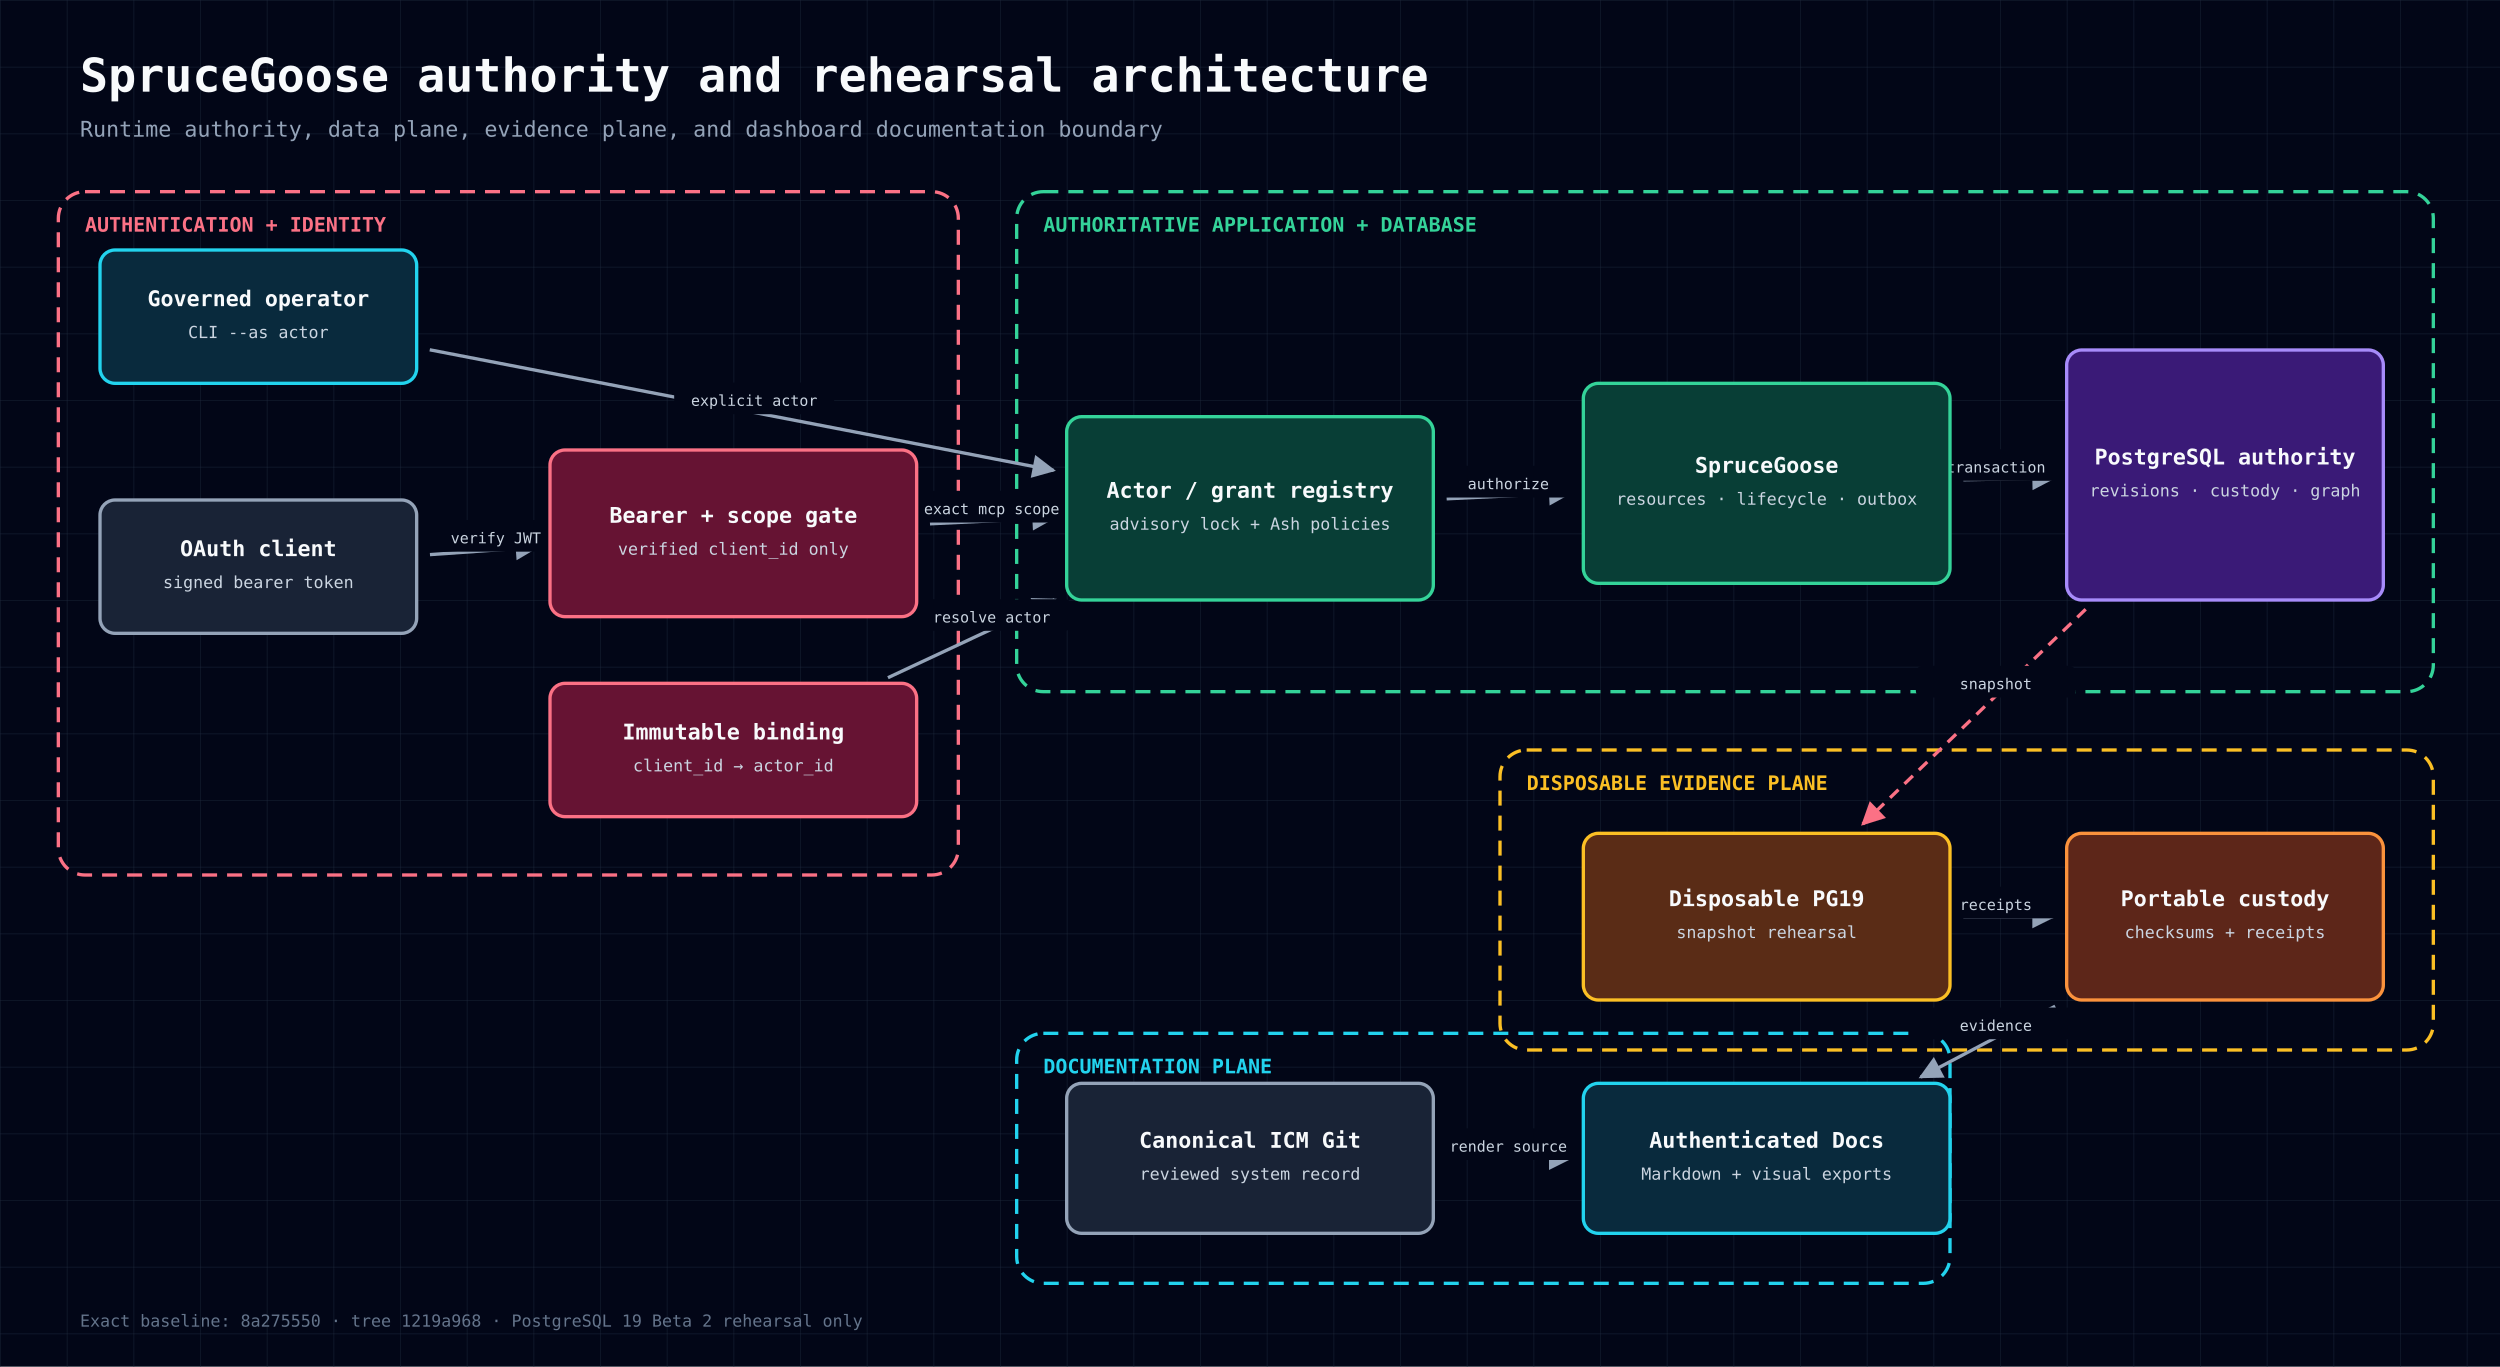
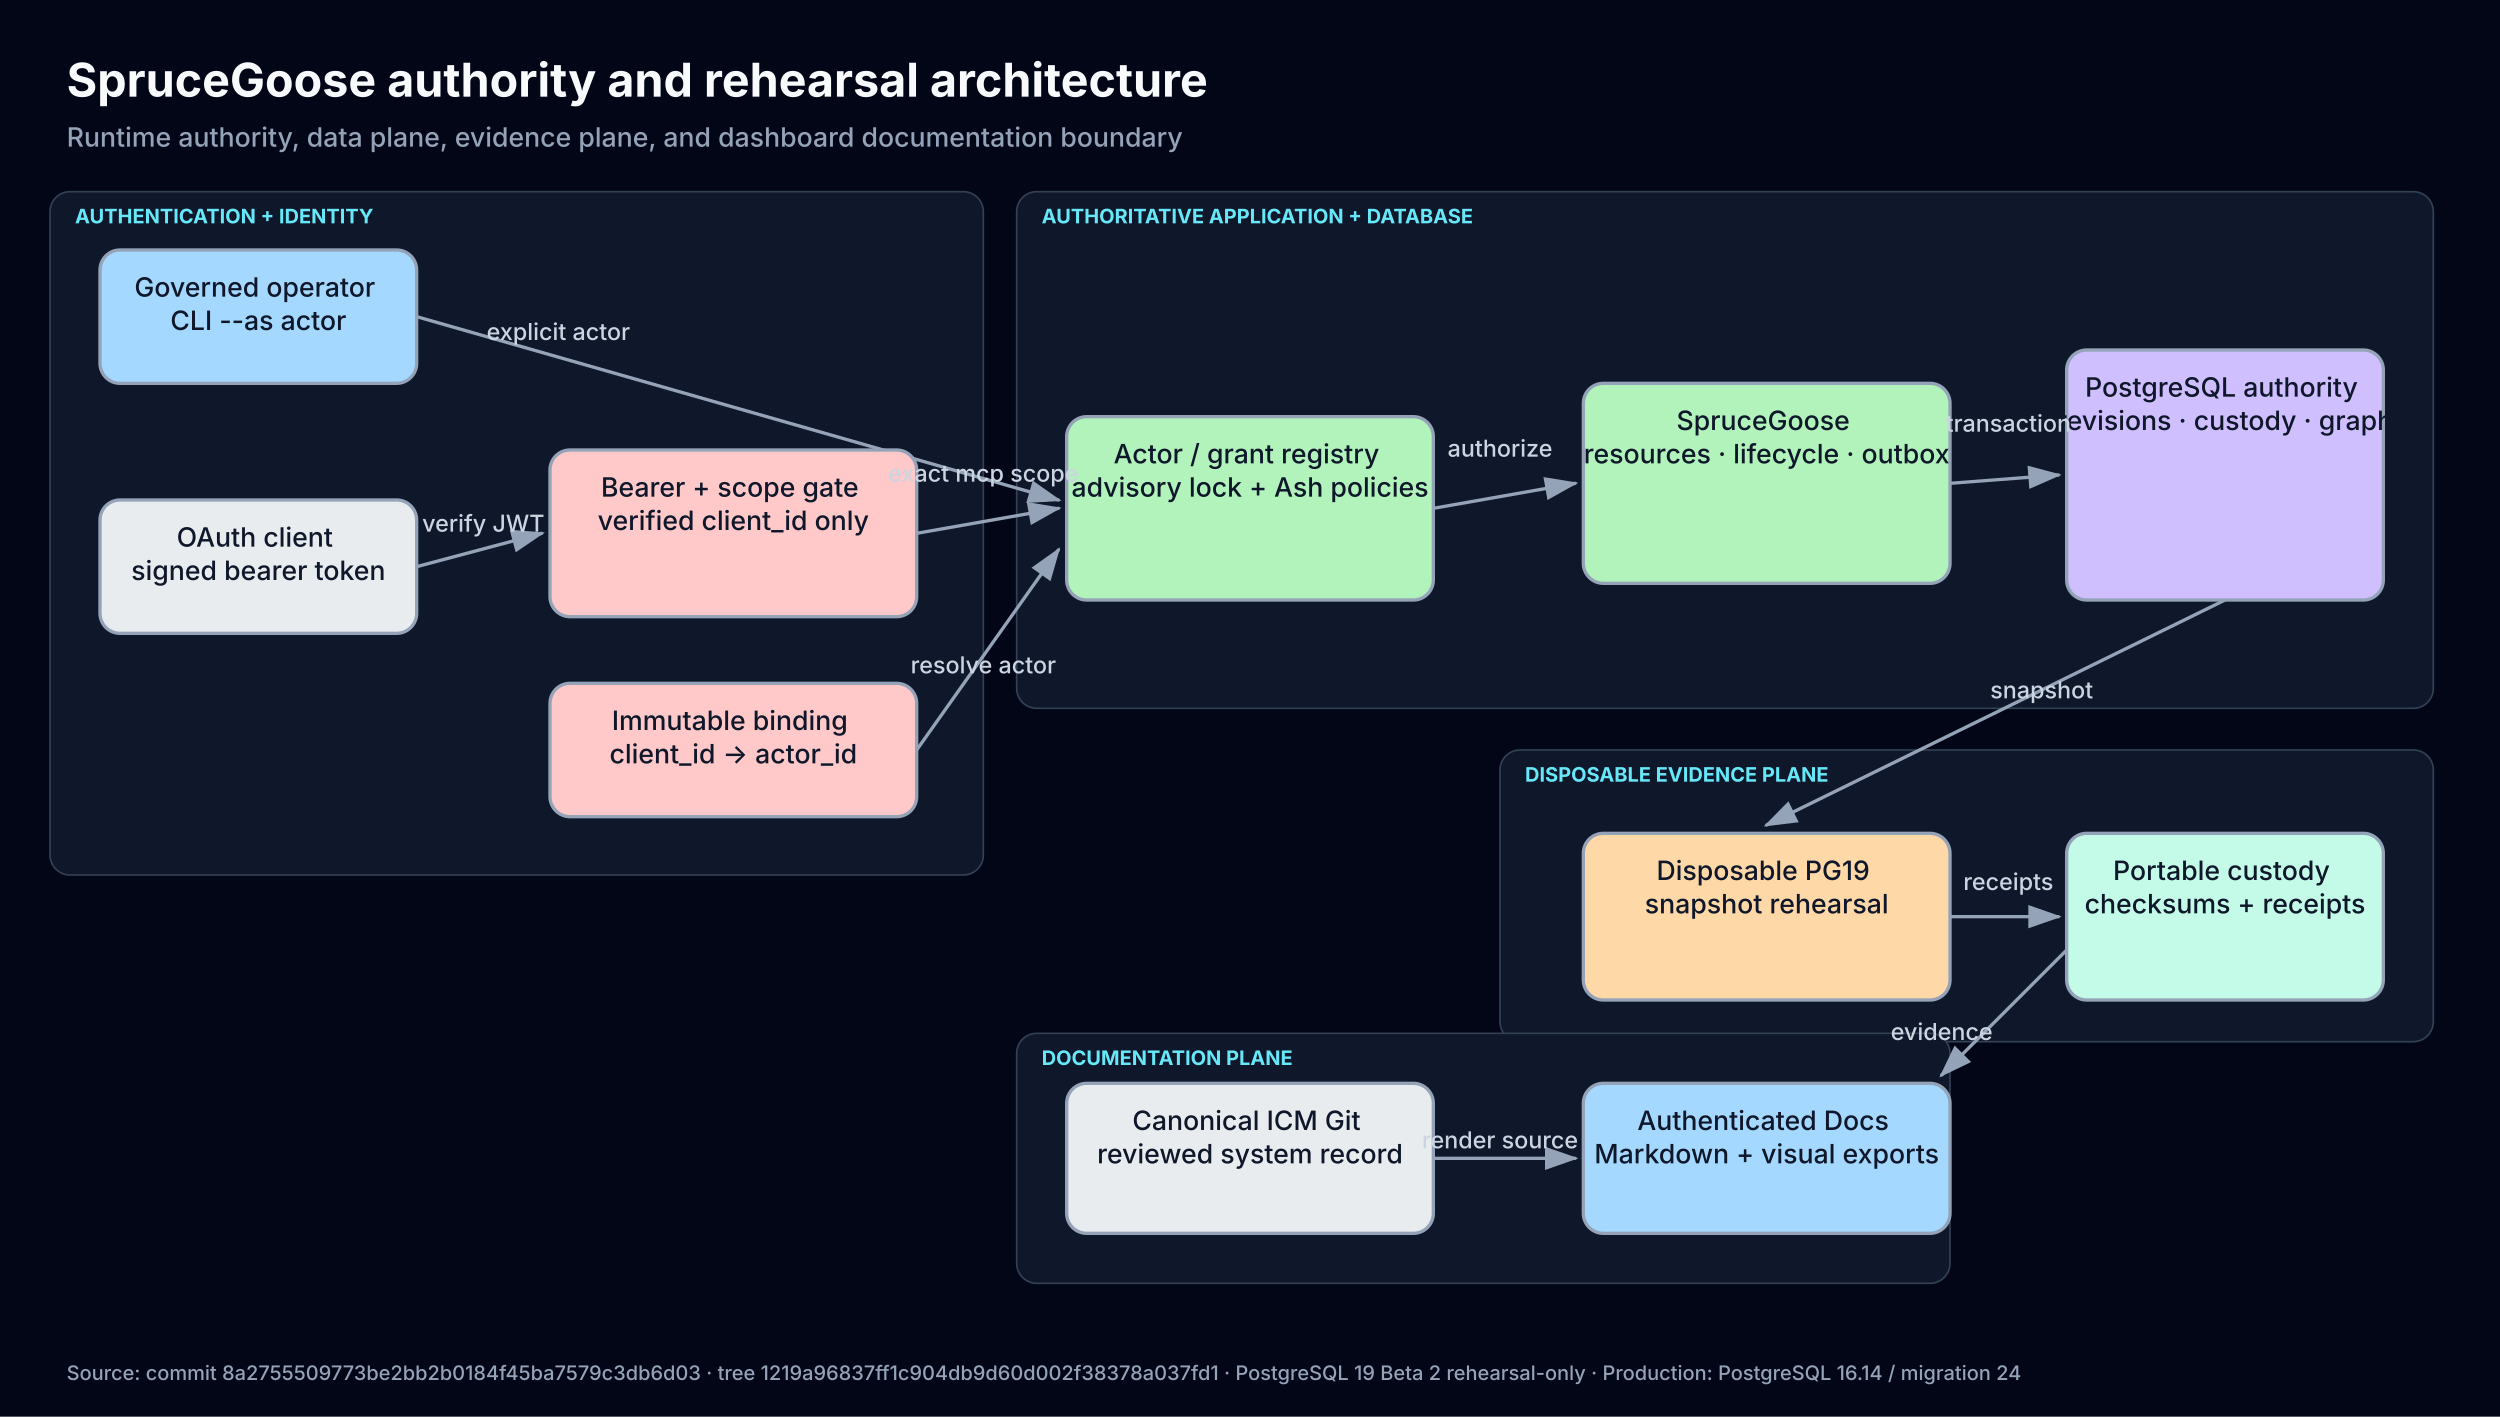
- <svg xmlns="http://www.w3.org/2000/svg" width="1500" height="820" viewBox="0 0 1500 820" role="img" aria-labelledby="title desc">
+ <svg xmlns="http://www.w3.org/2000/svg" width="1500" height="850" viewBox="0 0 1500 850" role="img" aria-labelledby="svg-title svg-desc">
+   <rect width="100%" height="100%" fill="#020617" />
  <defs>
-     <pattern id="grid" width="40" height="40" patternUnits="userSpaceOnUse">
-       <path d="M40 0H0V40" fill="none" stroke="#1e293b" stroke-width="0.5" />
-     </pattern>
-     <marker id="arrow" viewBox="0 0 10 10" refX="9" refY="5" markerWidth="7" markerHeight="7" orient="auto-start-reverse">
-       <path d="M0 0L10 5L0 10z" fill="#94a3b8" />
-     </marker>
-     <marker id="arrowRose" viewBox="0 0 10 10" refX="9" refY="5" markerWidth="7" markerHeight="7" orient="auto-start-reverse">
-       <path d="M0 0L10 5L0 10z" fill="#fb7185" />
+     <marker id="svg-arrowhead" markerWidth="10" markerHeight="7" refX="9" refY="3.5" orient="auto">
+       <polygon points="0 0, 10 3.5, 0 7" fill="#94a3b8" />
    </marker>
  </defs>
-   <rect width="1500" height="820" fill="#020617" />
-   <rect width="1500" height="820" fill="url(#grid)" />
-   <text x="48" y="55" fill="#f8fafc" font-family="ui-monospace,monospace" font-size="28" font-weight="700">SpruceGoose authority and rehearsal architecture</text>
-   <text x="48" y="82" fill="#94a3b8" font-family="ui-monospace,monospace" font-size="13">Runtime authority, data plane, evidence plane, and dashboard documentation boundary</text>
-   <rect x="35" y="115" width="540" height="410" rx="16" fill="none" stroke="#fb7185" stroke-width="2" stroke-dasharray="9 6" />
-   <text x="51" y="139" fill="#fb7185" font-family="ui-monospace,monospace" font-size="12" font-weight="700">AUTHENTICATION + IDENTITY</text>
-   <rect x="610" y="115" width="850" height="300" rx="16" fill="none" stroke="#34d399" stroke-width="2" stroke-dasharray="9 6" />
-   <text x="626" y="139" fill="#34d399" font-family="ui-monospace,monospace" font-size="12" font-weight="700">AUTHORITATIVE APPLICATION + DATABASE</text>
-   <rect x="900" y="450" width="560" height="180" rx="16" fill="none" stroke="#fbbf24" stroke-width="2" stroke-dasharray="9 6" />
-   <text x="916" y="474" fill="#fbbf24" font-family="ui-monospace,monospace" font-size="12" font-weight="700">DISPOSABLE EVIDENCE PLANE</text>
-   <rect x="610" y="620" width="560" height="150" rx="16" fill="none" stroke="#22d3ee" stroke-width="2" stroke-dasharray="9 6" />
-   <text x="626" y="644" fill="#22d3ee" font-family="ui-monospace,monospace" font-size="12" font-weight="700">DOCUMENTATION PLANE</text>
-   <path d="M257.85 209.88 L632.15 282.22" fill="none" stroke="#94a3b8" stroke-width="2" marker-end="url(#arrow)" />
-   <rect x="404.5" y="229.5" width="96" height="19" rx="4" fill="#020617" />
-   <text x="452.5" y="243.5" text-anchor="middle" fill="#cbd5e1" font-family="ui-monospace,monospace" font-size="9">explicit actor</text>
-   <path d="M257.98 332.77 L322.02 328.28" fill="none" stroke="#94a3b8" stroke-width="2" marker-end="url(#arrow)" />
-   <rect x="249.5" y="312" width="96" height="19" rx="4" fill="#020617" />
-   <text x="297.5" y="326" text-anchor="middle" fill="#cbd5e1" font-family="ui-monospace,monospace" font-size="9">verify JWT</text>
-   <path d="M557.99 314.29 L632.01 310.71" fill="none" stroke="#94a3b8" stroke-width="2" marker-end="url(#arrow)" />
-   <rect x="547" y="294.5" width="96" height="19" rx="4" fill="#020617" />
-   <text x="595" y="308.5" text-anchor="middle" fill="#cbd5e1" font-family="ui-monospace,monospace" font-size="9">exact mcp scope</text>
-   <path d="M532.76 406.61 L632.75 359.84" fill="none" stroke="#94a3b8" stroke-width="2" marker-end="url(#arrow)" />
-   <rect x="547" y="359.5" width="96" height="19" rx="4" fill="#020617" />
-   <text x="595" y="373.5" text-anchor="middle" fill="#cbd5e1" font-family="ui-monospace,monospace" font-size="9">resolve actor</text>
-   <path d="M867.99 299.29 L942.01 295.71" fill="none" stroke="#94a3b8" stroke-width="2" marker-end="url(#arrow)" />
-   <rect x="857" y="279.5" width="96" height="19" rx="4" fill="#020617" />
-   <text x="905" y="293.5" text-anchor="middle" fill="#cbd5e1" font-family="ui-monospace,monospace" font-size="9">authorize</text>
-   <path d="M1178 287.85 L1232 286.87" fill="none" stroke="#94a3b8" stroke-width="2" marker-end="url(#arrow)" />
-   <rect x="1149.5" y="269.5" width="96" height="19" rx="4" fill="#020617" />
-   <text x="1197.5" y="283.5" text-anchor="middle" fill="#cbd5e1" font-family="ui-monospace,monospace" font-size="9">transaction</text>
-   <path d="M1251.41 365.55 L1117.65 494.45" fill="none" stroke="#fb7185" stroke-width="2" stroke-dasharray="7 5" marker-end="url(#arrowRose)" />
-   <rect x="1149.5" y="399.5" width="96" height="19" rx="4" fill="#020617" />
-   <text x="1197.5" y="413.5" text-anchor="middle" fill="#cbd5e1" font-family="ui-monospace,monospace" font-size="9">snapshot</text>
-   <path d="M1178 550 L1232 550" fill="none" stroke="#94a3b8" stroke-width="2" marker-end="url(#arrow)" />
-   <rect x="1149.5" y="532" width="96" height="19" rx="4" fill="#020617" />
-   <text x="1197.5" y="546" text-anchor="middle" fill="#cbd5e1" font-family="ui-monospace,monospace" font-size="9">receipts</text>
-   <path d="M1233.1 603.73 L1152.42 646.27" fill="none" stroke="#94a3b8" stroke-width="2" marker-end="url(#arrow)" />
-   <rect x="1149.5" y="604.5" width="96" height="19" rx="4" fill="#020617" />
-   <text x="1197.5" y="618.5" text-anchor="middle" fill="#cbd5e1" font-family="ui-monospace,monospace" font-size="9">evidence</text>
-   <path d="M868 695 L942 695" fill="none" stroke="#94a3b8" stroke-width="2" marker-end="url(#arrow)" />
-   <rect x="857" y="677" width="96" height="19" rx="4" fill="#020617" />
-   <text x="905" y="691" text-anchor="middle" fill="#cbd5e1" font-family="ui-monospace,monospace" font-size="9">render source</text>
-   <rect x="60" y="150" width="190" height="80" rx="9" fill="#0f172a" />
-   <rect x="60" y="150" width="190" height="80" rx="9" fill="#083344" fill-opacity=".72" stroke="#22d3ee" stroke-width="2" />
-   <text x="155" y="180" text-anchor="middle" dominant-baseline="middle" fill="#f8fafc" font-family="ui-monospace,monospace" font-size="13" font-weight="700">Governed operator</text>
-   <text x="155" y="200" text-anchor="middle" dominant-baseline="middle" fill="#cbd5e1" font-family="ui-monospace,monospace" font-size="10" font-weight="400">CLI --as actor</text>
-   <rect x="60" y="300" width="190" height="80" rx="9" fill="#0f172a" />
-   <rect x="60" y="300" width="190" height="80" rx="9" fill="#1e293b" fill-opacity=".72" stroke="#94a3b8" stroke-width="2" />
-   <text x="155" y="330" text-anchor="middle" dominant-baseline="middle" fill="#f8fafc" font-family="ui-monospace,monospace" font-size="13" font-weight="700">OAuth client</text>
-   <text x="155" y="350" text-anchor="middle" dominant-baseline="middle" fill="#cbd5e1" font-family="ui-monospace,monospace" font-size="10" font-weight="400">signed bearer token</text>
-   <rect x="330" y="270" width="220" height="100" rx="9" fill="#0f172a" />
-   <rect x="330" y="270" width="220" height="100" rx="9" fill="#881337" fill-opacity=".72" stroke="#fb7185" stroke-width="2" />
-   <text x="440" y="310" text-anchor="middle" dominant-baseline="middle" fill="#f8fafc" font-family="ui-monospace,monospace" font-size="13" font-weight="700">Bearer + scope gate</text>
-   <text x="440" y="330" text-anchor="middle" dominant-baseline="middle" fill="#cbd5e1" font-family="ui-monospace,monospace" font-size="10" font-weight="400">verified client_id only</text>
-   <rect x="330" y="410" width="220" height="80" rx="9" fill="#0f172a" />
-   <rect x="330" y="410" width="220" height="80" rx="9" fill="#881337" fill-opacity=".72" stroke="#fb7185" stroke-width="2" />
-   <text x="440" y="440" text-anchor="middle" dominant-baseline="middle" fill="#f8fafc" font-family="ui-monospace,monospace" font-size="13" font-weight="700">Immutable binding</text>
-   <text x="440" y="460" text-anchor="middle" dominant-baseline="middle" fill="#cbd5e1" font-family="ui-monospace,monospace" font-size="10" font-weight="400">client_id → actor_id</text>
-   <rect x="640" y="250" width="220" height="110" rx="9" fill="#0f172a" />
-   <rect x="640" y="250" width="220" height="110" rx="9" fill="#064e3b" fill-opacity=".72" stroke="#34d399" stroke-width="2" />
-   <text x="750" y="295" text-anchor="middle" dominant-baseline="middle" fill="#f8fafc" font-family="ui-monospace,monospace" font-size="13" font-weight="700">Actor / grant registry</text>
-   <text x="750" y="315" text-anchor="middle" dominant-baseline="middle" fill="#cbd5e1" font-family="ui-monospace,monospace" font-size="10" font-weight="400">advisory lock + Ash policies</text>
-   <rect x="950" y="230" width="220" height="120" rx="9" fill="#0f172a" />
-   <rect x="950" y="230" width="220" height="120" rx="9" fill="#064e3b" fill-opacity=".72" stroke="#34d399" stroke-width="2" />
-   <text x="1060" y="280" text-anchor="middle" dominant-baseline="middle" fill="#f8fafc" font-family="ui-monospace,monospace" font-size="13" font-weight="700">SpruceGoose</text>
-   <text x="1060" y="300" text-anchor="middle" dominant-baseline="middle" fill="#cbd5e1" font-family="ui-monospace,monospace" font-size="10" font-weight="400">resources · lifecycle · outbox</text>
-   <rect x="1240" y="210" width="190" height="150" rx="9" fill="#0f172a" />
-   <rect x="1240" y="210" width="190" height="150" rx="9" fill="#4c1d95" fill-opacity=".72" stroke="#a78bfa" stroke-width="2" />
-   <text x="1335" y="275" text-anchor="middle" dominant-baseline="middle" fill="#f8fafc" font-family="ui-monospace,monospace" font-size="13" font-weight="700">PostgreSQL authority</text>
-   <text x="1335" y="295" text-anchor="middle" dominant-baseline="middle" fill="#cbd5e1" font-family="ui-monospace,monospace" font-size="10" font-weight="400">revisions · custody · graph</text>
-   <rect x="950" y="500" width="220" height="100" rx="9" fill="#0f172a" />
-   <rect x="950" y="500" width="220" height="100" rx="9" fill="#78350f" fill-opacity=".72" stroke="#fbbf24" stroke-width="2" />
-   <text x="1060" y="540" text-anchor="middle" dominant-baseline="middle" fill="#f8fafc" font-family="ui-monospace,monospace" font-size="13" font-weight="700">Disposable PG19</text>
-   <text x="1060" y="560" text-anchor="middle" dominant-baseline="middle" fill="#cbd5e1" font-family="ui-monospace,monospace" font-size="10" font-weight="400">snapshot rehearsal</text>
-   <rect x="1240" y="500" width="190" height="100" rx="9" fill="#0f172a" />
-   <rect x="1240" y="500" width="190" height="100" rx="9" fill="#7c2d12" fill-opacity=".72" stroke="#fb923c" stroke-width="2" />
-   <text x="1335" y="540" text-anchor="middle" dominant-baseline="middle" fill="#f8fafc" font-family="ui-monospace,monospace" font-size="13" font-weight="700">Portable custody</text>
-   <text x="1335" y="560" text-anchor="middle" dominant-baseline="middle" fill="#cbd5e1" font-family="ui-monospace,monospace" font-size="10" font-weight="400">checksums + receipts</text>
-   <rect x="640" y="650" width="220" height="90" rx="9" fill="#0f172a" />
-   <rect x="640" y="650" width="220" height="90" rx="9" fill="#1e293b" fill-opacity=".72" stroke="#94a3b8" stroke-width="2" />
-   <text x="750" y="685" text-anchor="middle" dominant-baseline="middle" fill="#f8fafc" font-family="ui-monospace,monospace" font-size="13" font-weight="700">Canonical ICM Git</text>
-   <text x="750" y="705" text-anchor="middle" dominant-baseline="middle" fill="#cbd5e1" font-family="ui-monospace,monospace" font-size="10" font-weight="400">reviewed system record</text>
-   <rect x="950" y="650" width="220" height="90" rx="9" fill="#0f172a" />
-   <rect x="950" y="650" width="220" height="90" rx="9" fill="#083344" fill-opacity=".72" stroke="#22d3ee" stroke-width="2" />
-   <text x="1060" y="685" text-anchor="middle" dominant-baseline="middle" fill="#f8fafc" font-family="ui-monospace,monospace" font-size="13" font-weight="700">Authenticated Docs</text>
-   <text x="1060" y="705" text-anchor="middle" dominant-baseline="middle" fill="#cbd5e1" font-family="ui-monospace,monospace" font-size="10" font-weight="400">Markdown + visual exports</text>
-   <text x="48" y="796" fill="#64748b" font-family="ui-monospace,monospace" font-size="10">Exact baseline: 8a275550 · tree 1219a968 · PostgreSQL 19 Beta 2 rehearsal only</text>
+   <rect id="scene-section_0" x="30" y="115" width="560" height="410" rx="12" fill="#0f172a" stroke="#334155" stroke-width="1" opacity="1" />
+   <rect id="scene-section_1" x="610" y="115" width="850" height="310" rx="12" fill="#0f172a" stroke="#334155" stroke-width="1" opacity="1" />
+   <rect id="scene-section_2" x="900" y="450" width="560" height="175" rx="12" fill="#0f172a" stroke="#334155" stroke-width="1" opacity="1" />
+   <rect id="scene-section_3" x="610" y="620" width="560" height="150" rx="12" fill="#0f172a" stroke="#334155" stroke-width="1" opacity="1" />
+   <polyline id="scene-a0" points="250,190 635,300" fill="none" stroke="#94a3b8" stroke-width="2" stroke-linecap="round" stroke-linejoin="round" marker-end="url(#svg-arrowhead)" opacity="1" />
+   <polyline id="scene-a1" points="250,340 325,320" fill="none" stroke="#94a3b8" stroke-width="2" stroke-linecap="round" stroke-linejoin="round" marker-end="url(#svg-arrowhead)" opacity="1" />
+   <polyline id="scene-a2" points="550,320 635,305" fill="none" stroke="#94a3b8" stroke-width="2" stroke-linecap="round" stroke-linejoin="round" marker-end="url(#svg-arrowhead)" opacity="1" />
+   <polyline id="scene-a3" points="550,450 635,330" fill="none" stroke="#94a3b8" stroke-width="2" stroke-linecap="round" stroke-linejoin="round" marker-end="url(#svg-arrowhead)" opacity="1" />
+   <polyline id="scene-a4" points="860,305 945,290" fill="none" stroke="#94a3b8" stroke-width="2" stroke-linecap="round" stroke-linejoin="round" marker-end="url(#svg-arrowhead)" opacity="1" />
+   <polyline id="scene-a5" points="1170,290 1235,285" fill="none" stroke="#94a3b8" stroke-width="2" stroke-linecap="round" stroke-linejoin="round" marker-end="url(#svg-arrowhead)" opacity="1" />
+   <polyline id="scene-a6" points="1335,360 1060,495" fill="none" stroke="#94a3b8" stroke-width="2" stroke-linecap="round" stroke-linejoin="round" marker-end="url(#svg-arrowhead)" opacity="1" />
+   <polyline id="scene-a7" points="1170,550 1235,550" fill="none" stroke="#94a3b8" stroke-width="2" stroke-linecap="round" stroke-linejoin="round" marker-end="url(#svg-arrowhead)" opacity="1" />
+   <polyline id="scene-a8" points="1240,570 1165,645" fill="none" stroke="#94a3b8" stroke-width="2" stroke-linecap="round" stroke-linejoin="round" marker-end="url(#svg-arrowhead)" opacity="1" />
+   <polyline id="scene-a9" points="860,695 945,695" fill="none" stroke="#94a3b8" stroke-width="2" stroke-linecap="round" stroke-linejoin="round" marker-end="url(#svg-arrowhead)" opacity="1" />
+   <rect id="scene-r_operator" x="60" y="150" width="190" height="80" rx="12" fill="#a5d8ff" stroke="#94a3b8" stroke-width="2" opacity="1" />
+   <rect id="scene-r_oauth" x="60" y="300" width="190" height="80" rx="12" fill="#e9ecef" stroke="#94a3b8" stroke-width="2" opacity="1" />
+   <rect id="scene-r_scope" x="330" y="270" width="220" height="100" rx="12" fill="#ffc9c9" stroke="#94a3b8" stroke-width="2" opacity="1" />
+   <rect id="scene-r_binding" x="330" y="410" width="220" height="80" rx="12" fill="#ffc9c9" stroke="#94a3b8" stroke-width="2" opacity="1" />
+   <rect id="scene-r_authz" x="640" y="250" width="220" height="110" rx="12" fill="#b2f2bb" stroke="#94a3b8" stroke-width="2" opacity="1" />
+   <rect id="scene-r_app" x="950" y="230" width="220" height="120" rx="12" fill="#b2f2bb" stroke="#94a3b8" stroke-width="2" opacity="1" />
+   <rect id="scene-r_pg" x="1240" y="210" width="190" height="150" rx="12" fill="#d0bfff" stroke="#94a3b8" stroke-width="2" opacity="1" />
+   <rect id="scene-r_rehearsal" x="950" y="500" width="220" height="100" rx="12" fill="#ffd8a8" stroke="#94a3b8" stroke-width="2" opacity="1" />
+   <rect id="scene-r_evidence" x="1240" y="500" width="190" height="100" rx="12" fill="#c3fae8" stroke="#94a3b8" stroke-width="2" opacity="1" />
+   <rect id="scene-r_icm" x="640" y="650" width="220" height="90" rx="12" fill="#e9ecef" stroke="#94a3b8" stroke-width="2" opacity="1" />
+   <rect id="scene-r_dashboard" x="950" y="650" width="220" height="90" rx="12" fill="#a5d8ff" stroke="#94a3b8" stroke-width="2" opacity="1" />
+   <text id="scene-title" x="40" y="30" fill="#f8fafc" font-family="Inter, ui-sans-serif, system-ui, sans-serif" font-size="28" font-weight="700" text-anchor="start" opacity="1">
+     <tspan x="40" dy="28">SpruceGoose authority and rehearsal architecture</tspan>
+   </text>
+   <text id="scene-subtitle" x="40" y="72" fill="#94a3b8" font-family="Inter, ui-sans-serif, system-ui, sans-serif" font-size="16" font-weight="500" text-anchor="start" opacity="1">
+     <tspan x="40" dy="16">Runtime authority, data plane, evidence plane, and dashboard documentation boundary</tspan>
+   </text>
+   <text id="scene-section_label_0" x="45" y="122" fill="#67e8f9" font-family="Inter, ui-sans-serif, system-ui, sans-serif" font-size="12" font-weight="700" text-anchor="start" opacity="1">
+     <tspan x="45" dy="12">AUTHENTICATION + IDENTITY</tspan>
+   </text>
+   <text id="scene-section_label_1" x="625" y="122" fill="#67e8f9" font-family="Inter, ui-sans-serif, system-ui, sans-serif" font-size="12" font-weight="700" text-anchor="start" opacity="1">
+     <tspan x="625" dy="12">AUTHORITATIVE APPLICATION + DATABASE</tspan>
+   </text>
+   <text id="scene-section_label_2" x="915" y="457" fill="#67e8f9" font-family="Inter, ui-sans-serif, system-ui, sans-serif" font-size="12" font-weight="700" text-anchor="start" opacity="1">
+     <tspan x="915" dy="12">DISPOSABLE EVIDENCE PLANE</tspan>
+   </text>
+   <text id="scene-section_label_3" x="625" y="627" fill="#67e8f9" font-family="Inter, ui-sans-serif, system-ui, sans-serif" font-size="12" font-weight="700" text-anchor="start" opacity="1">
+     <tspan x="625" dy="12">DOCUMENTATION PLANE</tspan>
+   </text>
+   <text id="scene-t_operator" x="155" y="162" fill="#0f172a" font-family="Inter, ui-sans-serif, system-ui, sans-serif" font-size="16" font-weight="500" text-anchor="middle" opacity="1">
+     <tspan x="155" dy="16">Governed operator</tspan>
+     <tspan x="155" dy="20">CLI --as actor</tspan>
+   </text>
+   <text id="scene-t_oauth" x="155" y="312" fill="#0f172a" font-family="Inter, ui-sans-serif, system-ui, sans-serif" font-size="16" font-weight="500" text-anchor="middle" opacity="1">
+     <tspan x="155" dy="16">OAuth client</tspan>
+     <tspan x="155" dy="20">signed bearer token</tspan>
+   </text>
+   <text id="scene-t_scope" x="440" y="282" fill="#0f172a" font-family="Inter, ui-sans-serif, system-ui, sans-serif" font-size="16" font-weight="500" text-anchor="middle" opacity="1">
+     <tspan x="440" dy="16">Bearer + scope gate</tspan>
+     <tspan x="440" dy="20">verified client_id only</tspan>
+   </text>
+   <text id="scene-t_binding" x="440" y="422" fill="#0f172a" font-family="Inter, ui-sans-serif, system-ui, sans-serif" font-size="16" font-weight="500" text-anchor="middle" opacity="1">
+     <tspan x="440" dy="16">Immutable binding</tspan>
+     <tspan x="440" dy="20">client_id → actor_id</tspan>
+   </text>
+   <text id="scene-t_authz" x="750" y="262" fill="#0f172a" font-family="Inter, ui-sans-serif, system-ui, sans-serif" font-size="16" font-weight="500" text-anchor="middle" opacity="1">
+     <tspan x="750" dy="16">Actor / grant registry</tspan>
+     <tspan x="750" dy="20">advisory lock + Ash policies</tspan>
+   </text>
+   <text id="scene-t_app" x="1060" y="242" fill="#0f172a" font-family="Inter, ui-sans-serif, system-ui, sans-serif" font-size="16" font-weight="500" text-anchor="middle" opacity="1">
+     <tspan x="1060" dy="16">SpruceGoose</tspan>
+     <tspan x="1060" dy="20">resources · lifecycle · outbox</tspan>
+   </text>
+   <text id="scene-t_pg" x="1335" y="222" fill="#0f172a" font-family="Inter, ui-sans-serif, system-ui, sans-serif" font-size="16" font-weight="500" text-anchor="middle" opacity="1">
+     <tspan x="1335" dy="16">PostgreSQL authority</tspan>
+     <tspan x="1335" dy="20">revisions · custody · graph</tspan>
+   </text>
+   <text id="scene-t_rehearsal" x="1060" y="512" fill="#0f172a" font-family="Inter, ui-sans-serif, system-ui, sans-serif" font-size="16" font-weight="500" text-anchor="middle" opacity="1">
+     <tspan x="1060" dy="16">Disposable PG19</tspan>
+     <tspan x="1060" dy="20">snapshot rehearsal</tspan>
+   </text>
+   <text id="scene-t_evidence" x="1335" y="512" fill="#0f172a" font-family="Inter, ui-sans-serif, system-ui, sans-serif" font-size="16" font-weight="500" text-anchor="middle" opacity="1">
+     <tspan x="1335" dy="16">Portable custody</tspan>
+     <tspan x="1335" dy="20">checksums + receipts</tspan>
+   </text>
+   <text id="scene-t_icm" x="750" y="662" fill="#0f172a" font-family="Inter, ui-sans-serif, system-ui, sans-serif" font-size="16" font-weight="500" text-anchor="middle" opacity="1">
+     <tspan x="750" dy="16">Canonical ICM Git</tspan>
+     <tspan x="750" dy="20">reviewed system record</tspan>
+   </text>
+   <text id="scene-t_dashboard" x="1060" y="662" fill="#0f172a" font-family="Inter, ui-sans-serif, system-ui, sans-serif" font-size="16" font-weight="500" text-anchor="middle" opacity="1">
+     <tspan x="1060" dy="16">Authenticated Docs</tspan>
+     <tspan x="1060" dy="20">Markdown + visual exports</tspan>
+   </text>
+   <text id="scene-provenance_footer" x="40" y="816" fill="#94a3b8" font-family="Inter, ui-sans-serif, system-ui, sans-serif" font-size="12" font-weight="500" text-anchor="start" opacity="1">
+     <tspan x="40" dy="12">Source: commit 8a2755509773be2bb2b0184f45ba7579c3db6d03 · tree 1219a96837ff1c904db9d60d002f38378a037fd1 · PostgreSQL 19 Beta 2 rehearsal-only · Production: PostgreSQL 16.14 / migration 24</tspan>
+   </text>
+   <text id="scene-edge_label_0" x="335" y="190" fill="#cbd5e1" font-family="Inter, ui-sans-serif, system-ui, sans-serif" font-size="14" font-weight="500" text-anchor="middle" opacity="1">
+     <tspan x="335" dy="14">explicit actor</tspan>
+   </text>
+   <text id="scene-edge_label_1" x="290" y="305" fill="#cbd5e1" font-family="Inter, ui-sans-serif, system-ui, sans-serif" font-size="14" font-weight="500" text-anchor="middle" opacity="1">
+     <tspan x="290" dy="14">verify JWT</tspan>
+   </text>
+   <text id="scene-edge_label_2" x="590" y="275" fill="#cbd5e1" font-family="Inter, ui-sans-serif, system-ui, sans-serif" font-size="14" font-weight="500" text-anchor="middle" opacity="1">
+     <tspan x="590" dy="14">exact mcp scope</tspan>
+   </text>
+   <text id="scene-edge_label_3" x="590" y="390" fill="#cbd5e1" font-family="Inter, ui-sans-serif, system-ui, sans-serif" font-size="14" font-weight="500" text-anchor="middle" opacity="1">
+     <tspan x="590" dy="14">resolve actor</tspan>
+   </text>
+   <text id="scene-edge_label_4" x="900" y="260" fill="#cbd5e1" font-family="Inter, ui-sans-serif, system-ui, sans-serif" font-size="14" font-weight="500" text-anchor="middle" opacity="1">
+     <tspan x="900" dy="14">authorize</tspan>
+   </text>
+   <text id="scene-edge_label_5" x="1205" y="245" fill="#cbd5e1" font-family="Inter, ui-sans-serif, system-ui, sans-serif" font-size="14" font-weight="500" text-anchor="middle" opacity="1">
+     <tspan x="1205" dy="14">transaction</tspan>
+   </text>
+   <text id="scene-edge_label_6" x="1225" y="405" fill="#cbd5e1" font-family="Inter, ui-sans-serif, system-ui, sans-serif" font-size="14" font-weight="500" text-anchor="middle" opacity="1">
+     <tspan x="1225" dy="14">snapshot</tspan>
+   </text>
+   <text id="scene-edge_label_7" x="1205" y="520" fill="#cbd5e1" font-family="Inter, ui-sans-serif, system-ui, sans-serif" font-size="14" font-weight="500" text-anchor="middle" opacity="1">
+     <tspan x="1205" dy="14">receipts</tspan>
+   </text>
+   <text id="scene-edge_label_8" x="1165" y="610" fill="#cbd5e1" font-family="Inter, ui-sans-serif, system-ui, sans-serif" font-size="14" font-weight="500" text-anchor="middle" opacity="1">
+     <tspan x="1165" dy="14">evidence</tspan>
+   </text>
+   <text id="scene-edge_label_9" x="900" y="675" fill="#cbd5e1" font-family="Inter, ui-sans-serif, system-ui, sans-serif" font-size="14" font-weight="500" text-anchor="middle" opacity="1">
+     <tspan x="900" dy="14">render source</tspan>
+   </text>
</svg>
